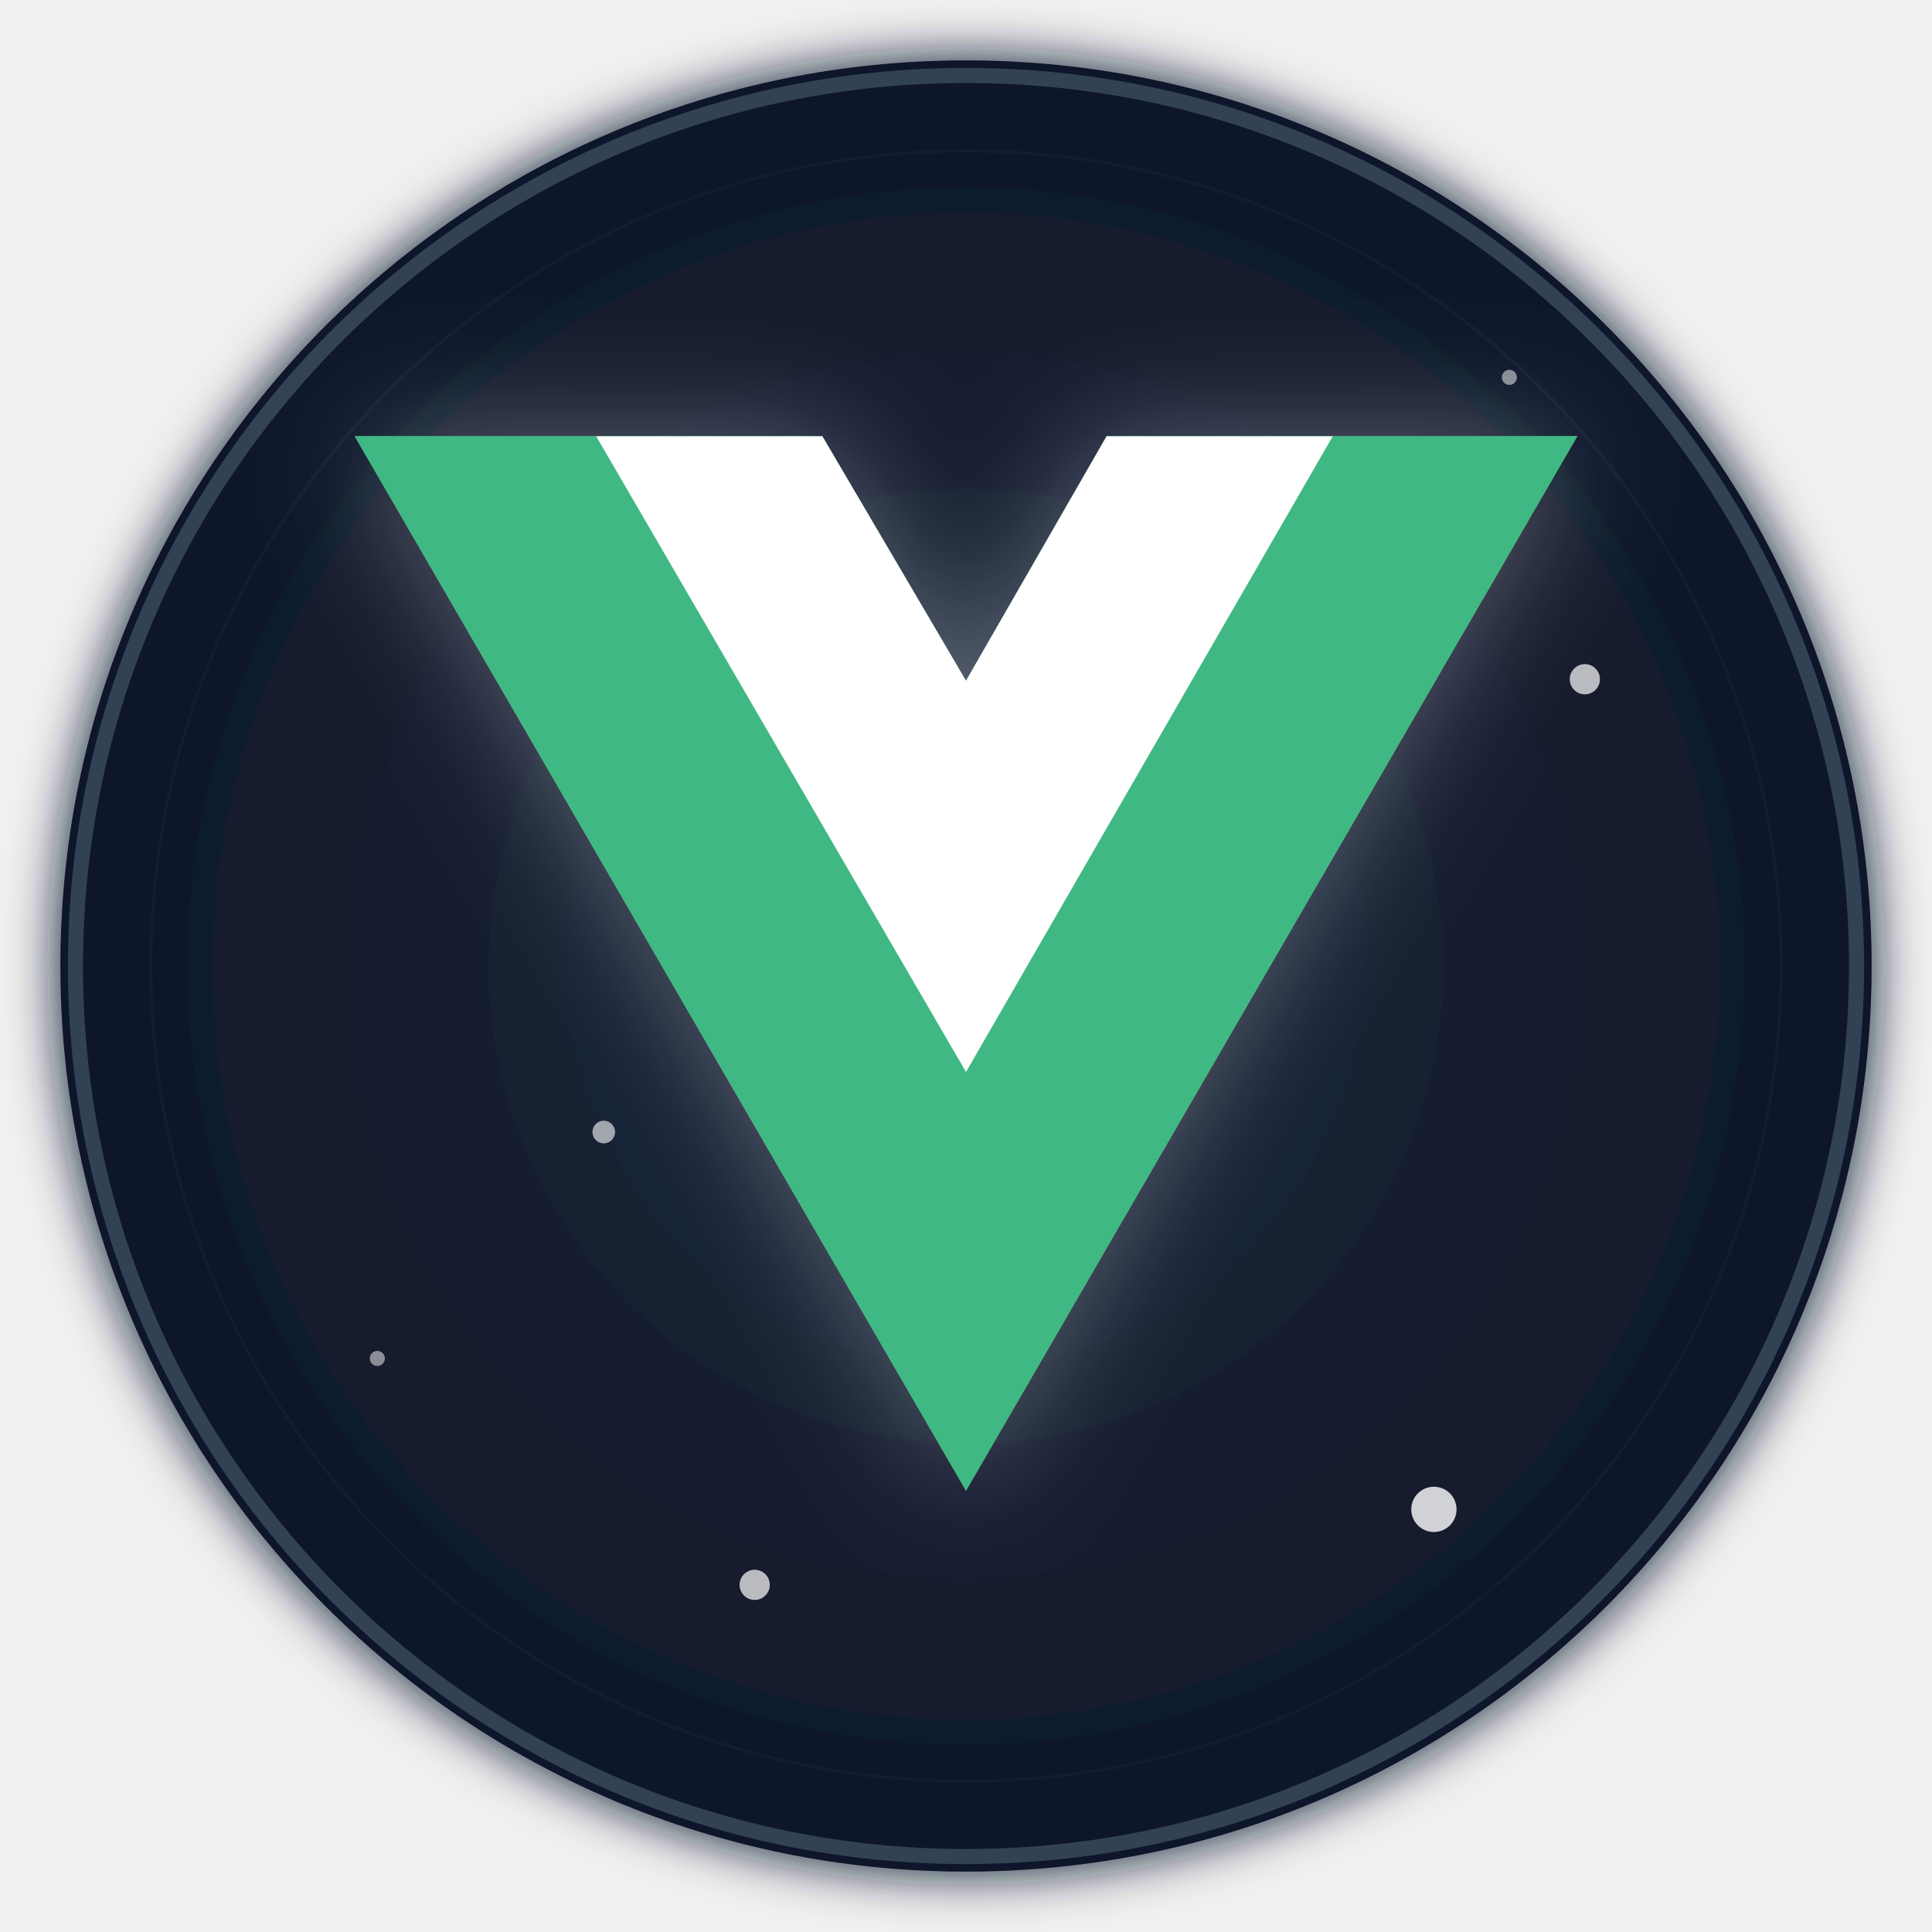
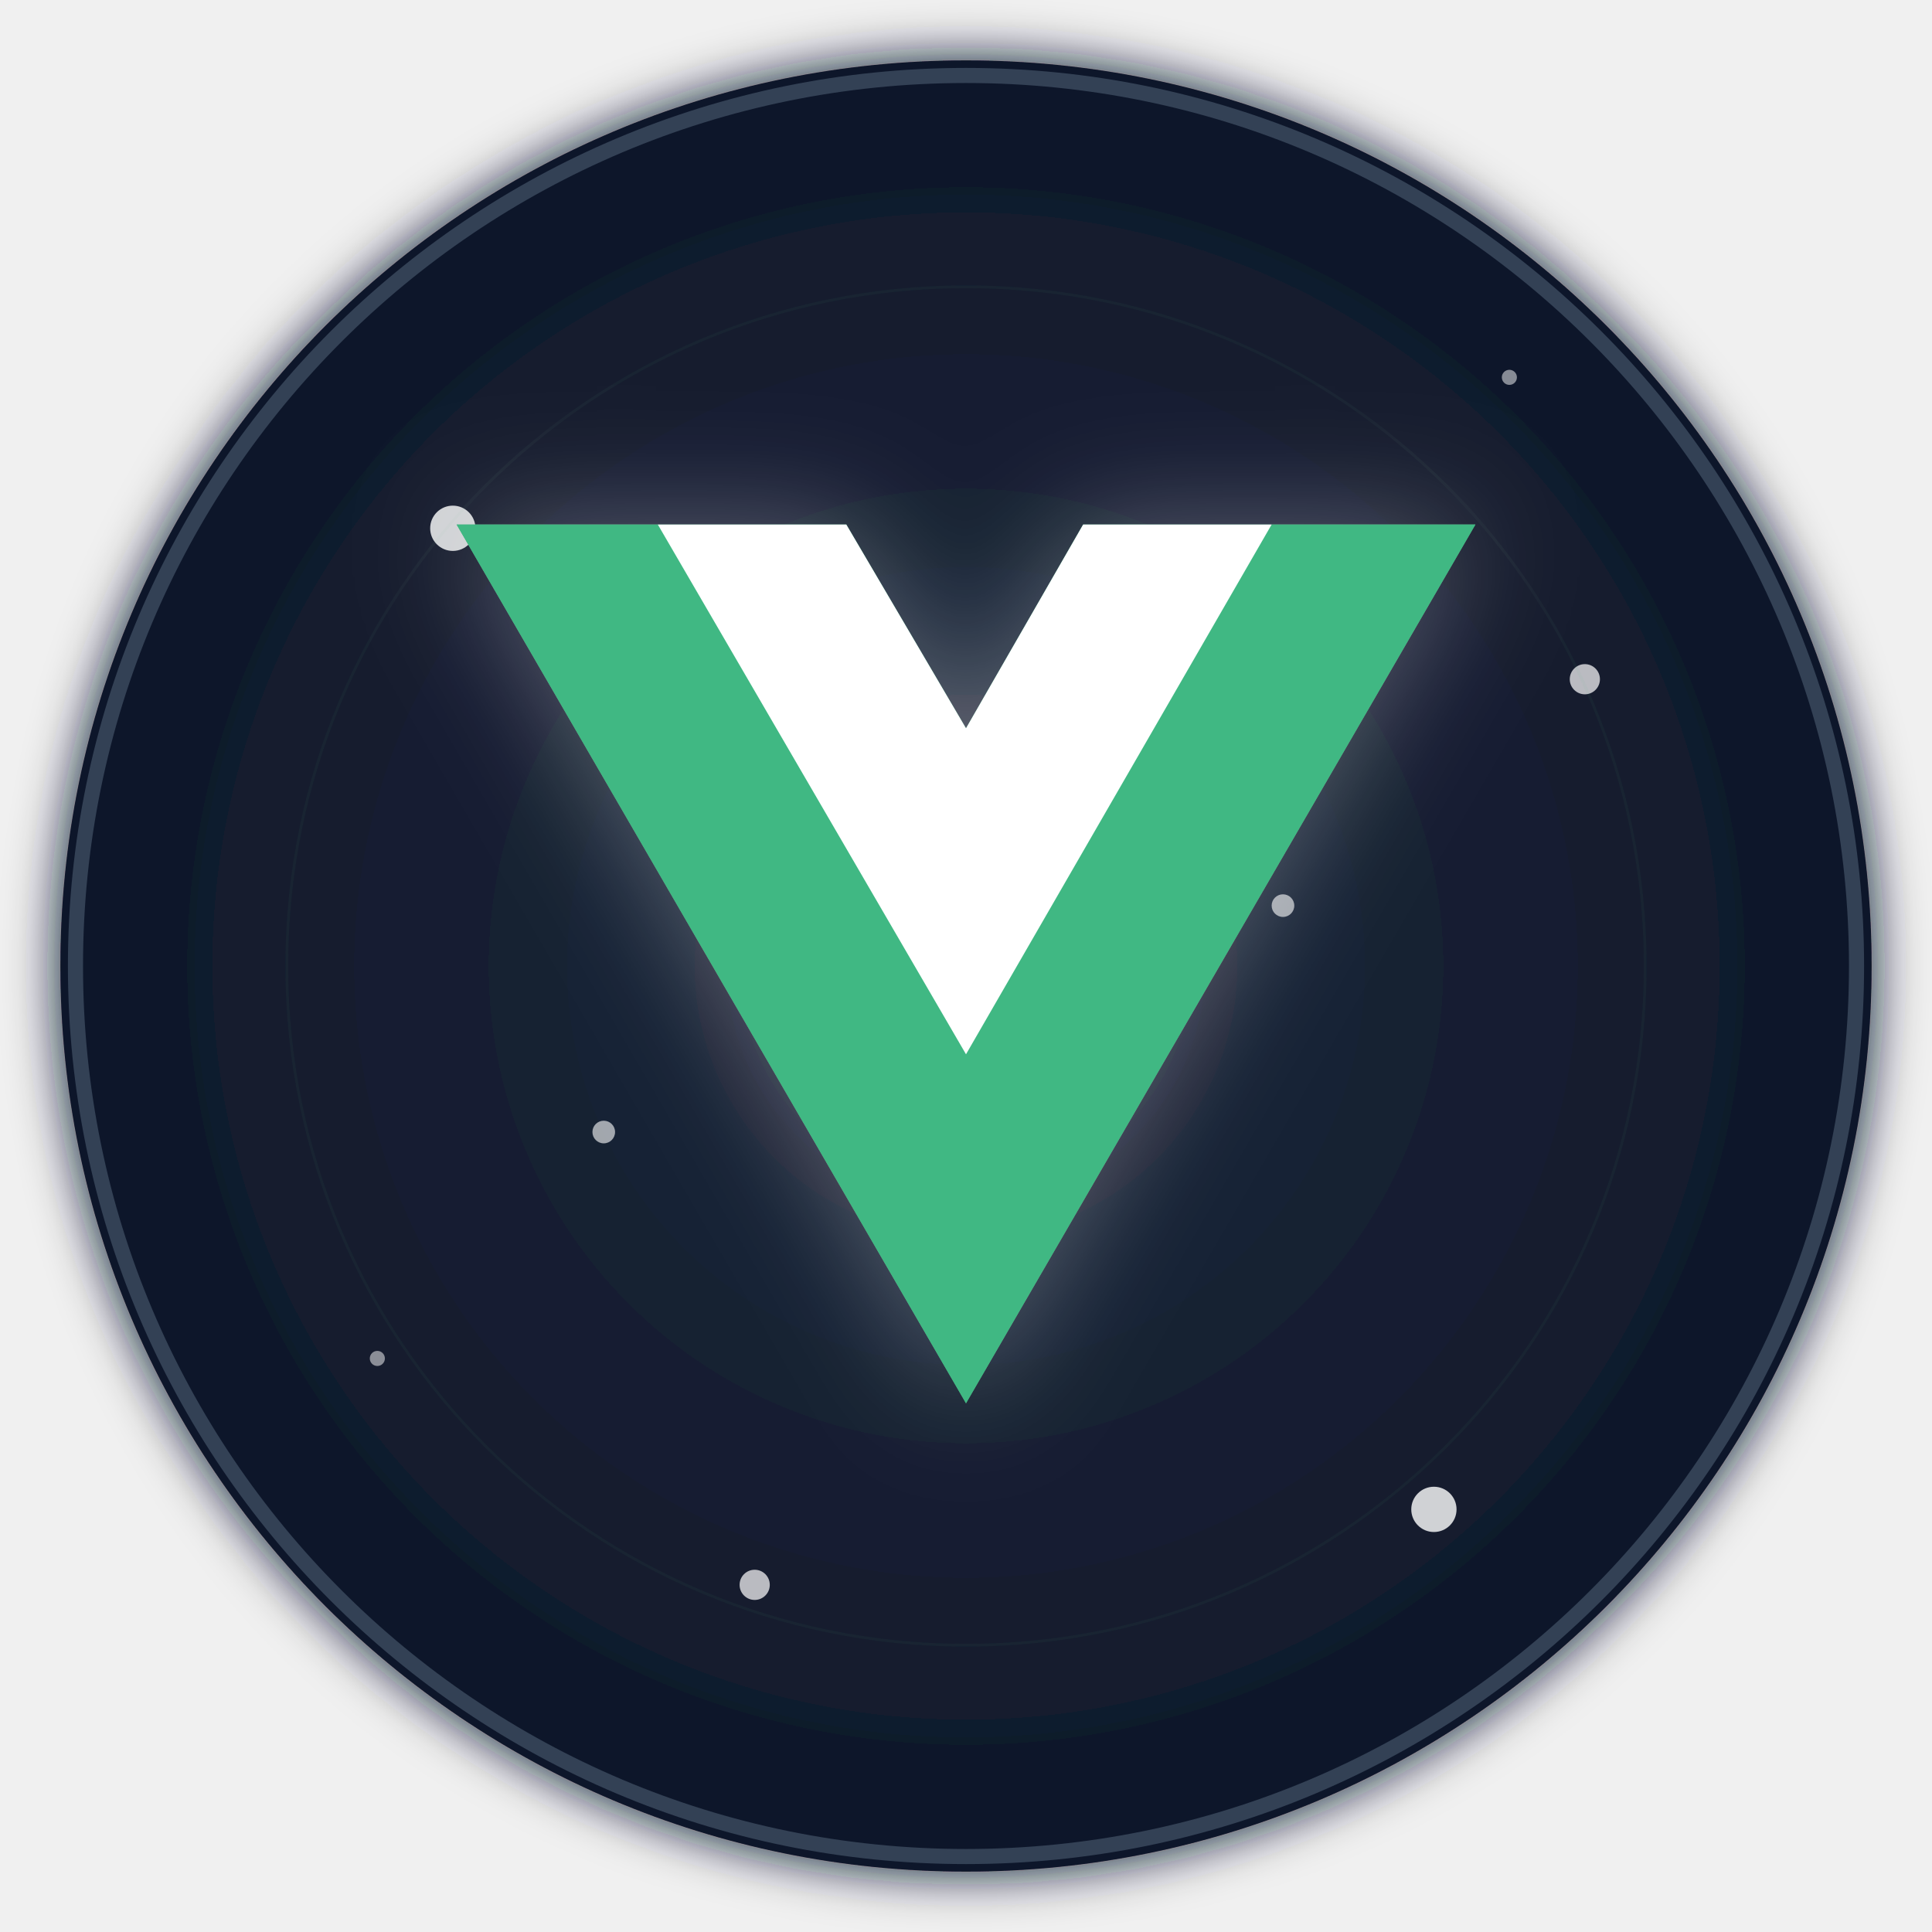
<svg xmlns="http://www.w3.org/2000/svg" width="256" height="256" viewBox="0 0 256 256" fill="none">
  <defs>
    <radialGradient id="grad1" cx="50%" cy="50%" r="50%" fx="50%" fy="50%">
      <stop offset="0%" style="stop-color:#1e293b;stop-opacity:1" />
      <stop offset="100%" style="stop-color:#0f172a;stop-opacity:1" />
    </radialGradient>
    <filter id="glow">
      <feGaussianBlur stdDeviation="3.5" result="coloredBlur" />
      <feMerge>
        <feMergeNode in="coloredBlur" />
        <feMergeNode in="SourceGraphic" />
      </feMerge>
    </filter>
  </defs>
  <circle cx="128" cy="128" r="120" fill="url(#grad1)" filter="url(#glow)" />
  <circle cx="128" cy="128" r="118" fill="transparent" stroke="#334155" stroke-width="2" />
  <circle cx="60" cy="70" r="3" fill="white" opacity="0.8" />
  <circle cx="190" cy="200" r="3" fill="white" opacity="0.8" />
  <circle cx="100" cy="210" r="2" fill="white" opacity="0.7" />
  <circle cx="210" cy="90" r="2" fill="white" opacity="0.7" />
  <circle cx="80" cy="150" r="1.5" fill="white" opacity="0.6" />
  <circle cx="170" cy="120" r="1.5" fill="white" opacity="0.6" />
  <circle cx="50" cy="180" r="1" fill="white" opacity="0.5" />
  <circle cx="200" cy="50" r="1" fill="white" opacity="0.5" />
  <g style="filter: drop-shadow(0 0 8px rgba(255, 255, 255, 0.3));">
-     <g transform="translate(128, 128) scale(0.9) translate(-128, -128)">
+     <g transform="translate(128, 128) scale(0.75) translate(-128, -128)">
      <path fill="#41B883" d="M182 50H218L128 205.25L38 50H73.55H106.85L128 86L148.7 50H182Z" />
      <path fill="#41B883" d="M38 50L128 205.25L218 50H182L128 143.15L73.55 50H38Z" />
      <path fill="#fff" d="M73.55 50L128 143.6L182 50H148.7L128 86L106.85 50H73.55Z" />
      <circle cx="128" cy="128" r="120" fill="none" stroke="#41B883" stroke-width="0.5" opacity="0.05" />
    </g>
  </g>
</svg>
